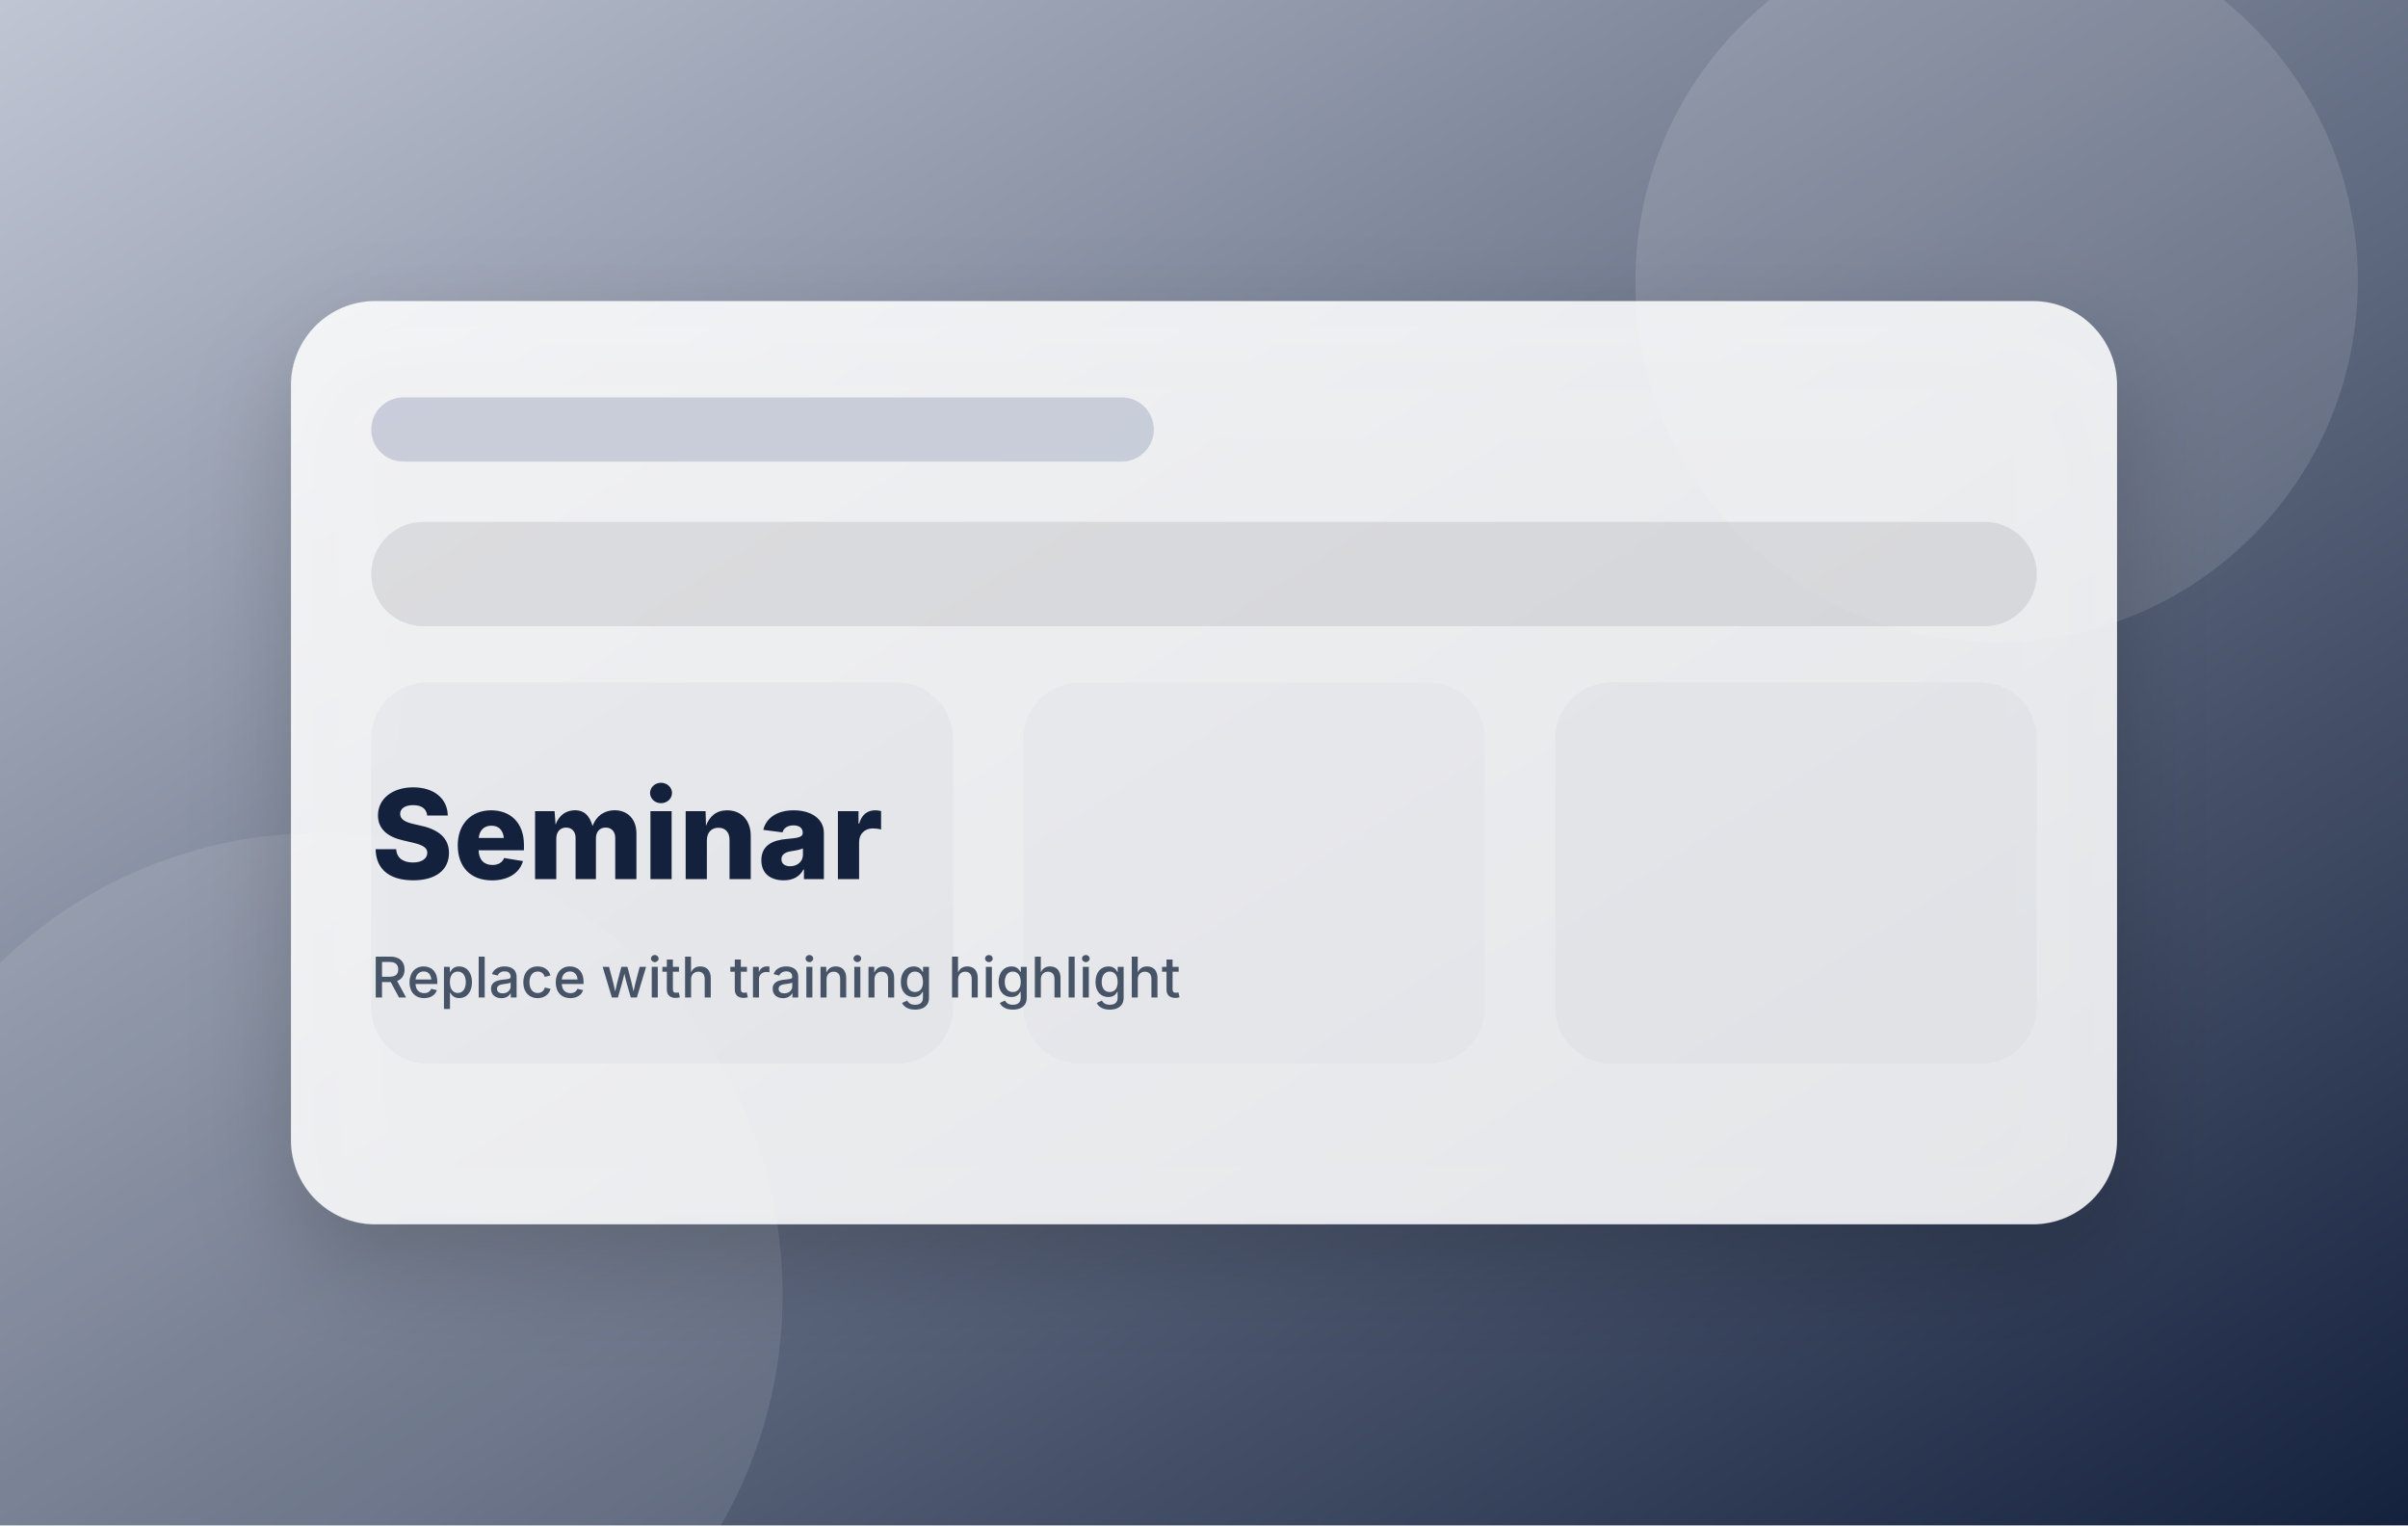
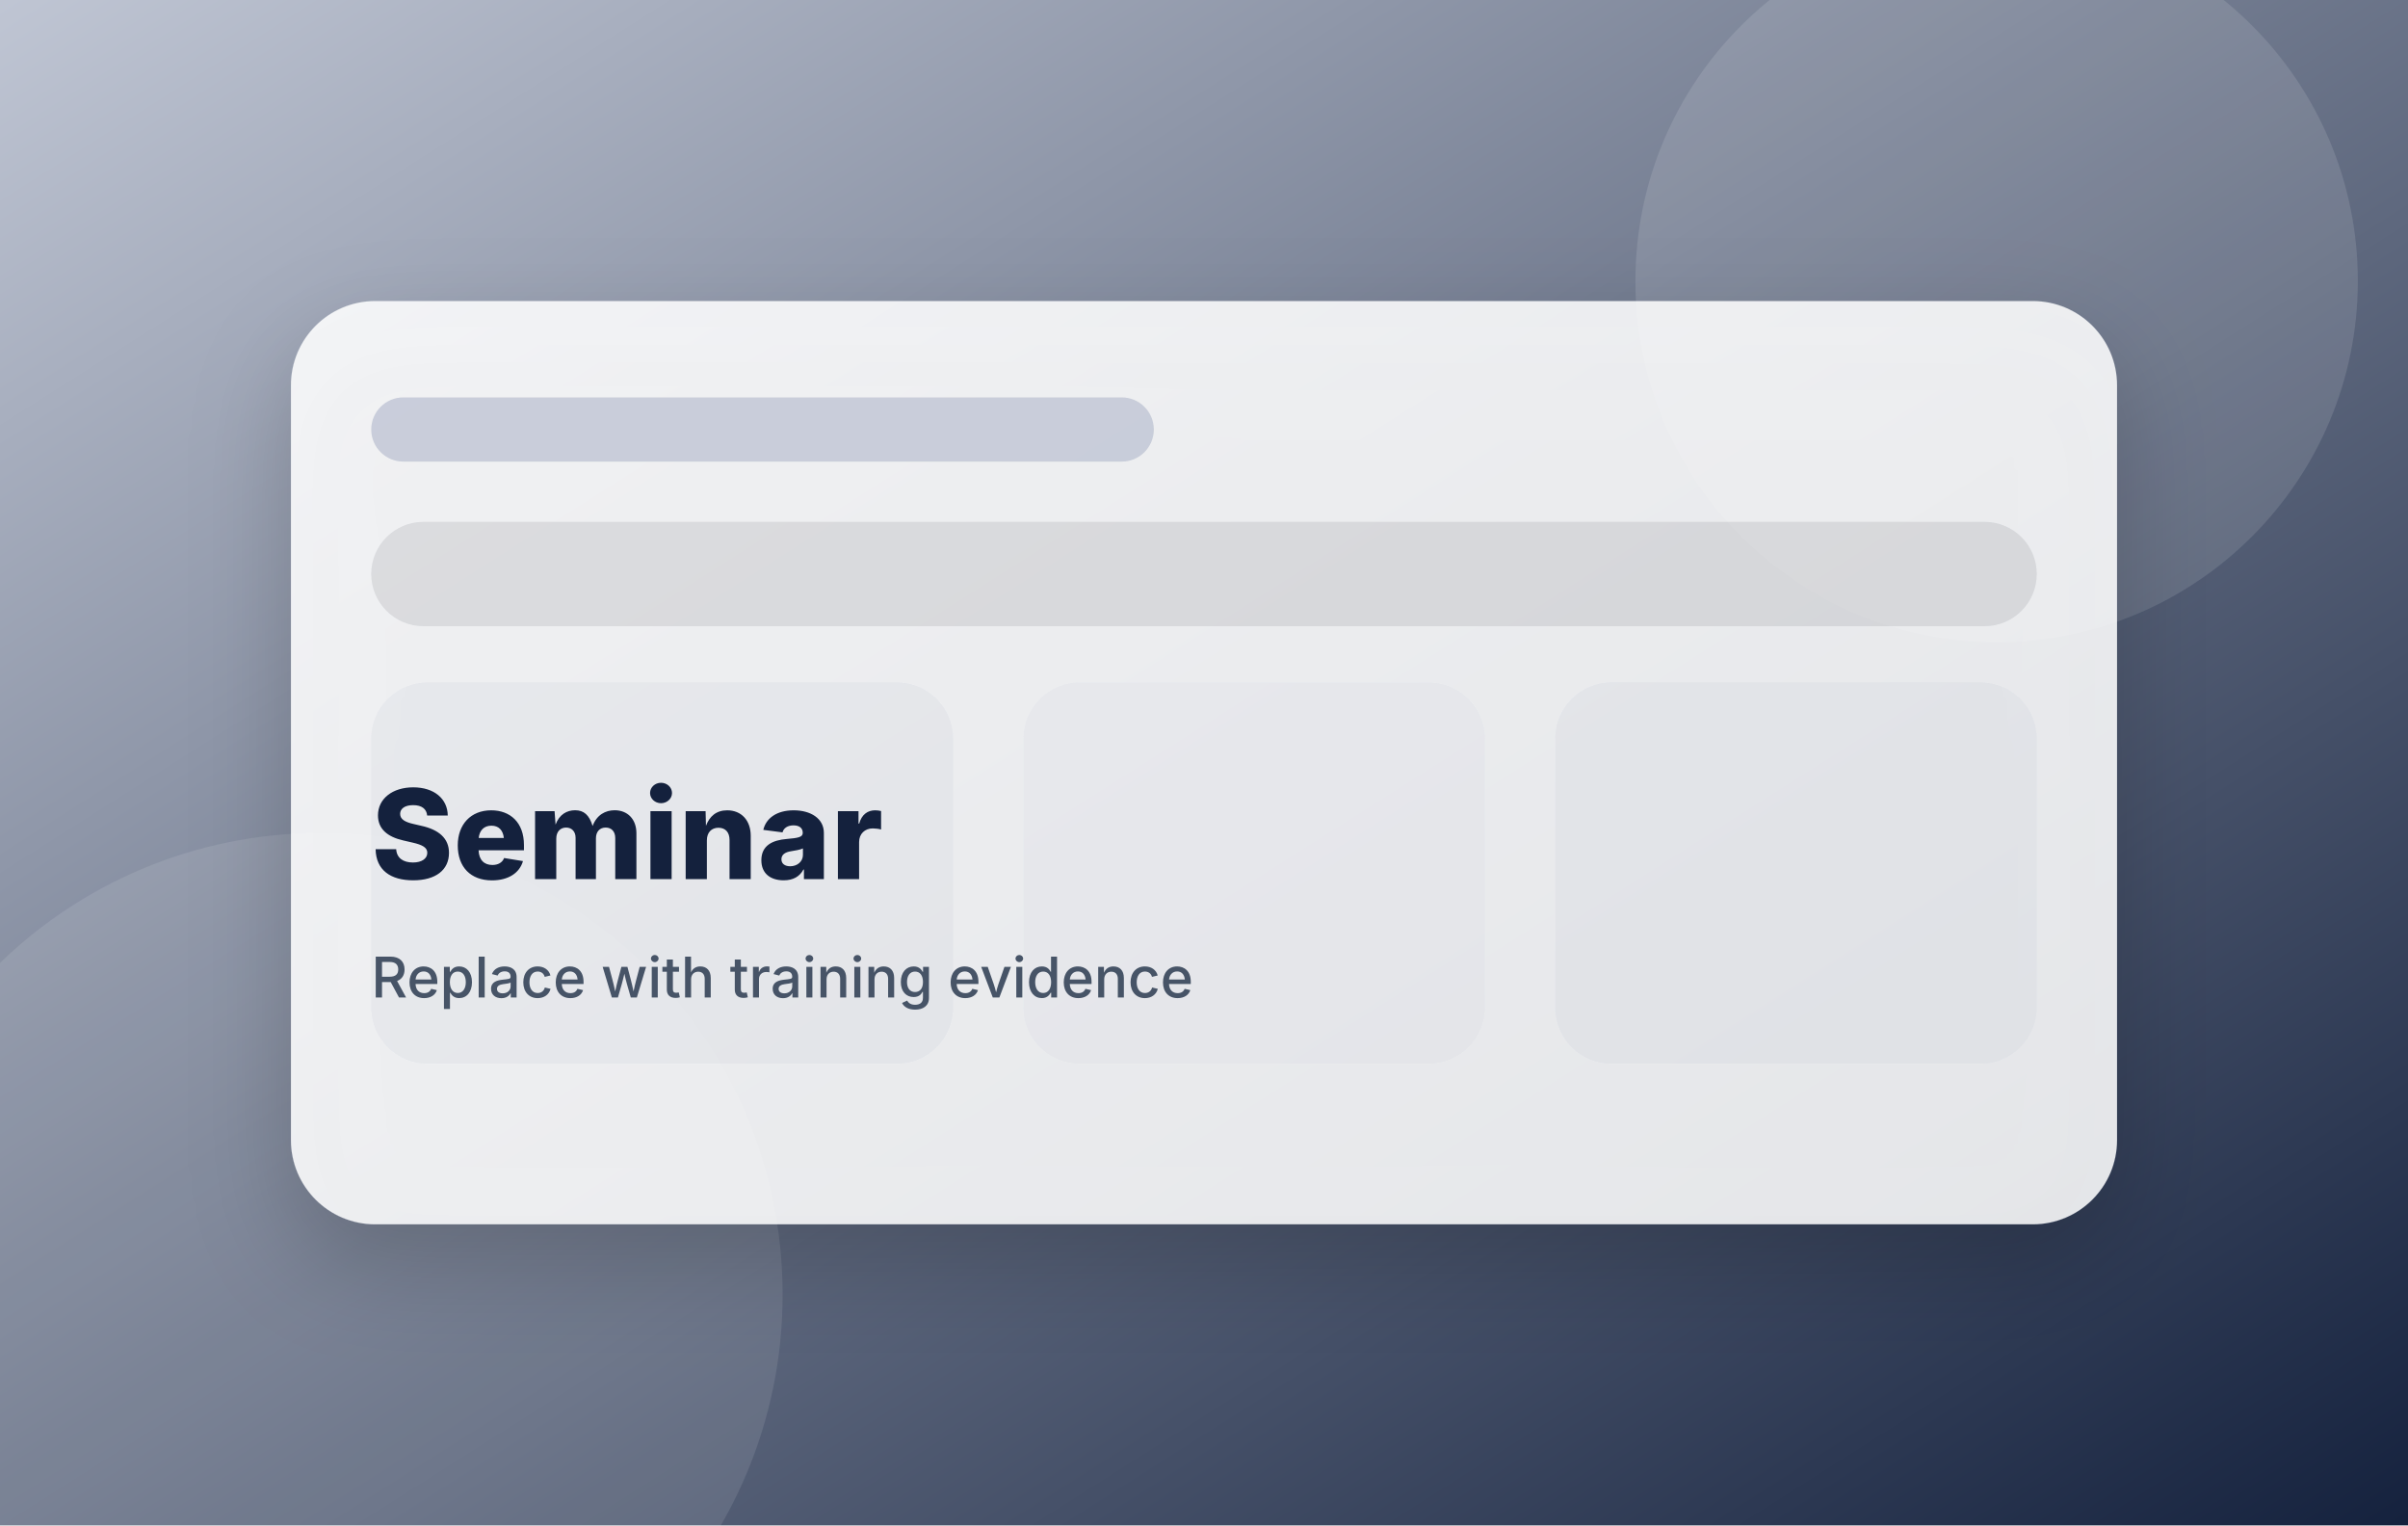
<svg xmlns="http://www.w3.org/2000/svg" width="1200" height="760" viewBox="0 0 1200 760">
  <defs>
    <linearGradient id="g" x1="0" x2="1" y1="0" y2="1">
      <stop offset="0" stop-color="#C0C6D4" />
      <stop offset="1" stop-color="#14213D" />
    </linearGradient>
    <filter id="shadow" x="-20%" y="-20%" width="140%" height="140%">
      <feDropShadow dx="0" dy="20" stdDeviation="25" flood-opacity="0.22" />
    </filter>
  </defs>
  <rect width="1200" height="760" fill="url(#g)" />
  <circle cx="995" cy="140" r="180" fill="#fff" opacity=".12" />
  <circle cx="160" cy="645" r="230" fill="#fff" opacity=".1" />
  <g filter="url(#shadow)">
    <rect x="145" y="150" width="910" height="460" rx="42" fill="#ffffff" opacity=".86" />
    <rect x="185" y="198" width="390" height="32" rx="16" fill="#C0C6D4" opacity=".82" />
    <rect x="185" y="260" width="830" height="52" rx="26" fill="#101828" opacity=".10" />
    <rect x="185" y="340" width="290" height="190" rx="28" fill="#C0C6D4" opacity=".18" />
    <rect x="510" y="340" width="230" height="190" rx="28" fill="#C0C6D4" opacity=".12" />
    <rect x="775" y="340" width="240" height="190" rx="28" fill="#C0C6D4" opacity=".18" />
  </g>
  <text x="185" y="438" font-family="Inter, Arial" font-size="62" font-weight="800" fill="#14213D">Seminar</text>
-   <text x="185" y="497" font-family="Inter, Arial" font-size="28" font-weight="500" fill="#475467">Replace with training highlight</text>
+   <text x="185" y="497" font-family="Inter, Arial" font-size="28" font-weight="500" fill="#475467">Replace with training evidence</text>
</svg>
